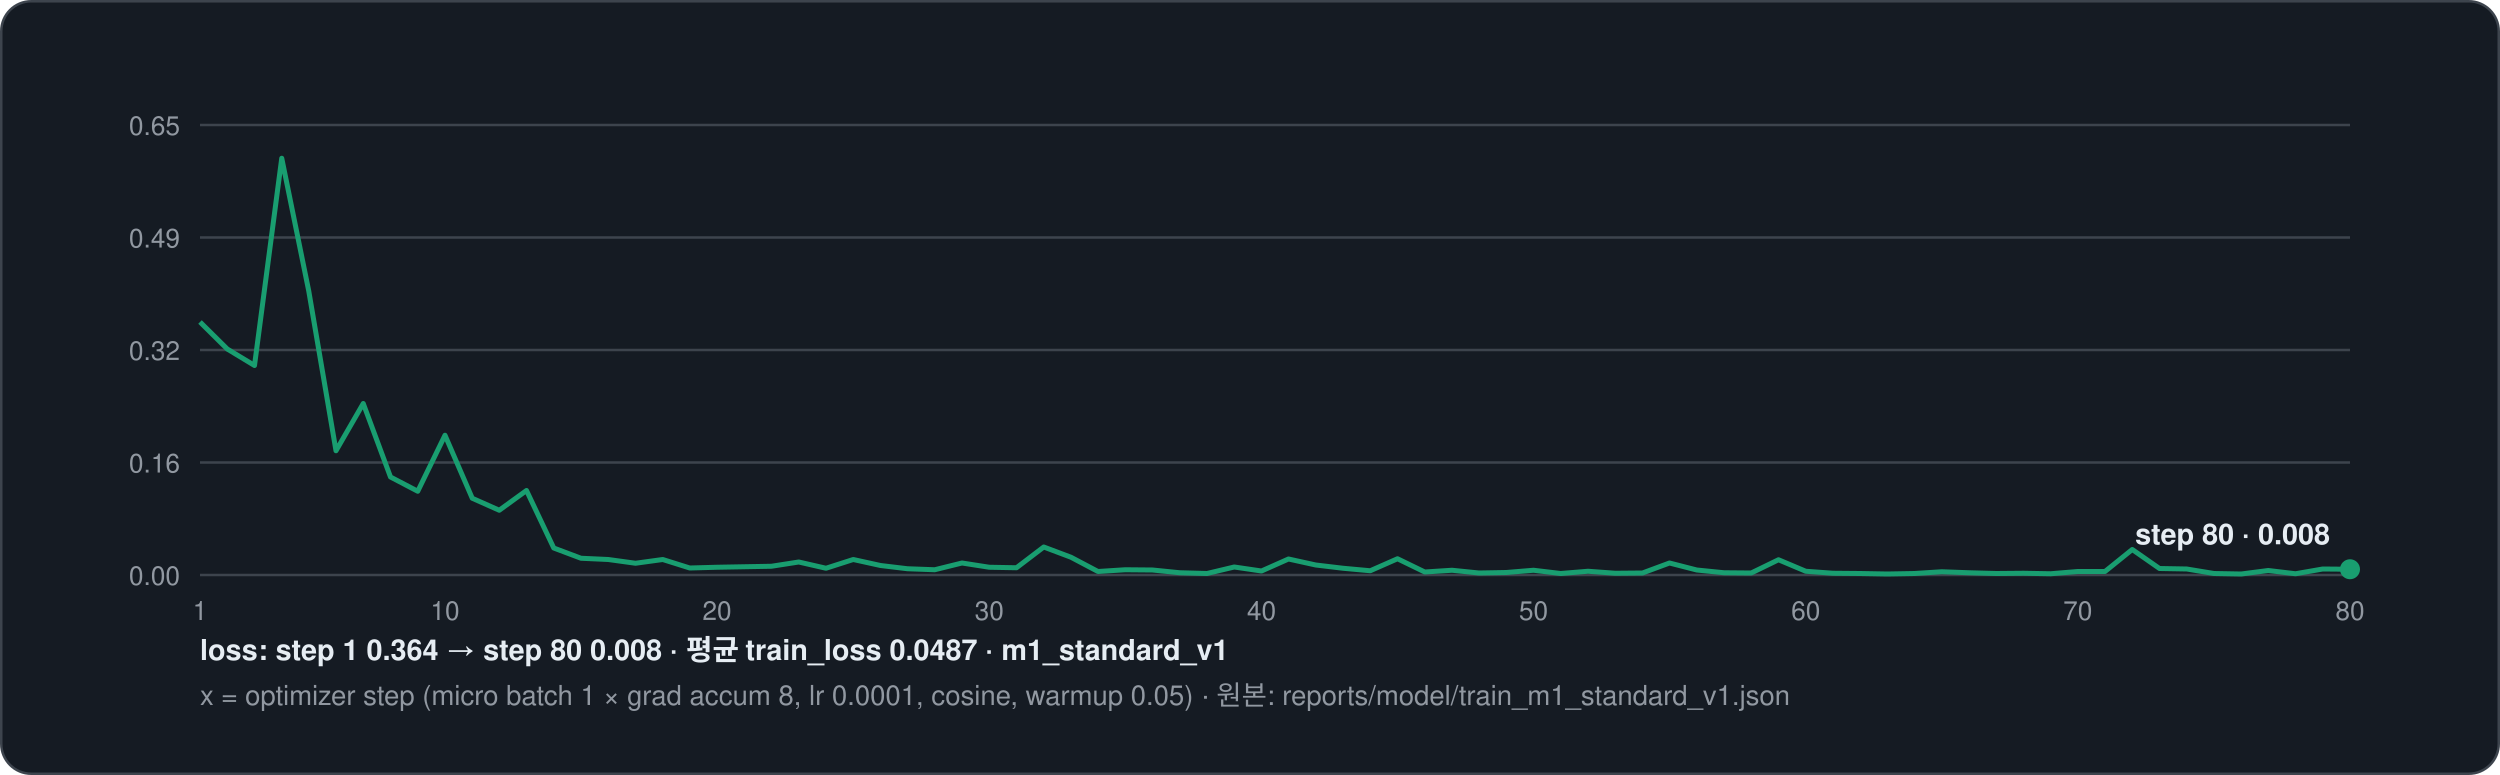
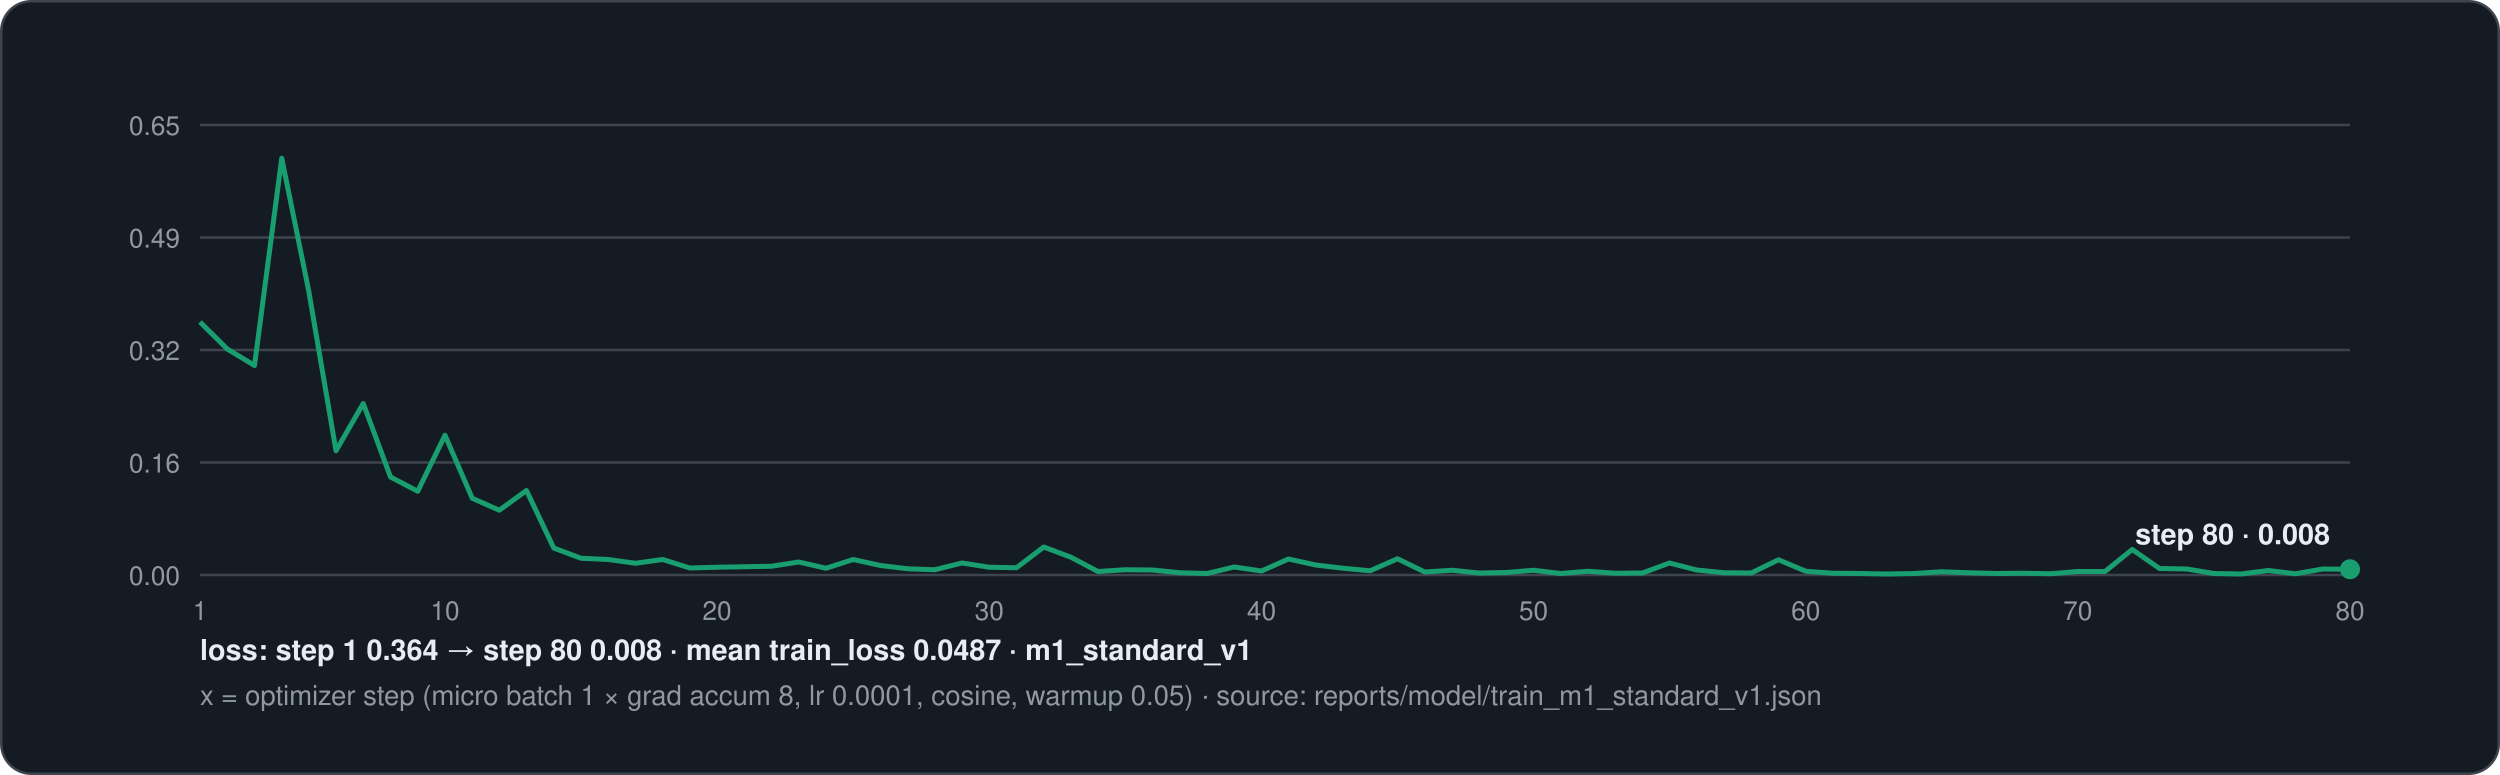
<svg xmlns="http://www.w3.org/2000/svg" width="1000" height="310" viewBox="0 0 1000 310" font-family="'Segoe UI','Malgun Gothic','Apple SD Gothic Neo','Noto Sans KR',Helvetica,Arial,sans-serif" role="img" aria-label="M1 QLoRA training loss per optimizer step">
  <rect x="0.5" y="0.5" width="999" height="309" rx="12" fill="#151b23" stroke="#3d444d" />
  <g transform="translate(20,20)">
    <line x1="60" y1="210.0" x2="920" y2="210.0" stroke="#3d444d" stroke-width="1" />
    <text x="52.0" y="214.0" fill="#9198a1" font-size="10.5" font-weight="400" text-anchor="end">0.00</text>
    <line x1="60" y1="165.0" x2="920" y2="165.0" stroke="#3d444d" stroke-width="1" />
    <text x="52.0" y="169.0" fill="#9198a1" font-size="10.5" font-weight="400" text-anchor="end">0.16</text>
    <line x1="60" y1="120.0" x2="920" y2="120.0" stroke="#3d444d" stroke-width="1" />
    <text x="52.0" y="124.0" fill="#9198a1" font-size="10.5" font-weight="400" text-anchor="end">0.32</text>
    <line x1="60" y1="75.0" x2="920" y2="75.0" stroke="#3d444d" stroke-width="1" />
    <text x="52.0" y="79.0" fill="#9198a1" font-size="10.5" font-weight="400" text-anchor="end">0.49</text>
    <line x1="60" y1="30.0" x2="920" y2="30.0" stroke="#3d444d" stroke-width="1" />
    <text x="52.0" y="34.0" fill="#9198a1" font-size="10.5" font-weight="400" text-anchor="end">0.65</text>
    <text x="60.0" y="228.0" fill="#9198a1" font-size="10.5" font-weight="400" text-anchor="middle">1</text>
    <text x="158.0" y="228.0" fill="#9198a1" font-size="10.5" font-weight="400" text-anchor="middle">10</text>
    <text x="266.8" y="228.0" fill="#9198a1" font-size="10.5" font-weight="400" text-anchor="middle">20</text>
    <text x="375.7" y="228.0" fill="#9198a1" font-size="10.5" font-weight="400" text-anchor="middle">30</text>
    <text x="484.6" y="228.0" fill="#9198a1" font-size="10.5" font-weight="400" text-anchor="middle">40</text>
    <text x="593.4" y="228.0" fill="#9198a1" font-size="10.5" font-weight="400" text-anchor="middle">50</text>
    <text x="702.3" y="228.0" fill="#9198a1" font-size="10.5" font-weight="400" text-anchor="middle">60</text>
    <text x="811.1" y="228.0" fill="#9198a1" font-size="10.5" font-weight="400" text-anchor="middle">70</text>
    <text x="920.0" y="228.0" fill="#9198a1" font-size="10.5" font-weight="400" text-anchor="middle">80</text>
    <polyline points="60.0,108.8 70.9,119.6 81.8,126.2 92.7,43.3 103.5,96.4 114.4,160.3 125.3,141.4 136.2,170.8 147.1,176.5 158.0,154.1 168.9,179.3 179.7,184.1 190.6,176.2 201.5,199.2 212.4,203.3 223.3,203.8 234.2,205.3 245.1,203.8 255.9,207.2 266.8,206.9 277.7,206.7 288.6,206.5 299.5,204.8 310.4,207.3 321.3,203.8 332.2,206.2 343.0,207.5 353.9,207.9 364.8,205.2 375.7,206.9 386.6,207.1 397.5,198.8 408.4,202.9 419.2,208.6 430.1,207.9 441.0,208.0 451.9,209.1 462.8,209.4 473.7,206.8 484.6,208.4 495.4,203.6 506.3,206.0 517.2,207.3 528.1,208.3 539.0,203.5 549.9,208.8 560.8,208.1 571.6,209.2 582.5,209.0 593.4,208.1 604.3,209.4 615.2,208.5 626.1,209.3 637.0,209.2 647.8,205.2 658.7,208.0 669.6,209.1 680.5,209.2 691.4,203.9 702.3,208.5 713.2,209.3 724.1,209.4 734.9,209.6 745.8,209.4 756.7,208.7 767.6,209.1 778.5,209.4 789.4,209.3 800.3,209.5 811.1,208.6 822.0,208.6 832.9,199.8 843.8,207.4 854.7,207.6 865.6,209.4 876.5,209.6 887.3,208.2 898.2,209.5 909.1,207.6 920.0,207.7" fill="none" stroke="#199e70" stroke-width="2" stroke-linejoin="round" />
    <circle cx="920.0" cy="207.7" r="4" fill="#199e70" />
    <text x="912.0" y="197.7" fill="#e6edf3" font-size="11.5" font-weight="600" text-anchor="end">step 80 · 0.008</text>
-     <text x="60.0" y="244.0" fill="#e6edf3" font-size="11.5" font-weight="600" text-anchor="start">loss: step 1 0.364 → step 80 0.008 · 평균 train_loss 0.0487 · m1_standard_v1</text>
-     <text x="60.0" y="262.0" fill="#9198a1" font-size="11" font-weight="400" text-anchor="start">x = optimizer step (micro batch 1 × grad accum 8, lr 0.0001, cosine, warmup 0.05) · 원본: reports/model/train_m1_standard_v1.json</text>
+     <text x="60.0" y="244.0" fill="#e6edf3" font-size="11.5" font-weight="600" text-anchor="start">loss: step 1 0.364 → step 80 0.008 · mean train_loss 0.0487 · m1_standard_v1</text>
+     <text x="60.0" y="262.0" fill="#9198a1" font-size="11" font-weight="400" text-anchor="start">x = optimizer step (micro batch 1 × grad accum 8, lr 0.0001, cosine, warmup 0.05) · source: reports/model/train_m1_standard_v1.json</text>
  </g>
</svg>
